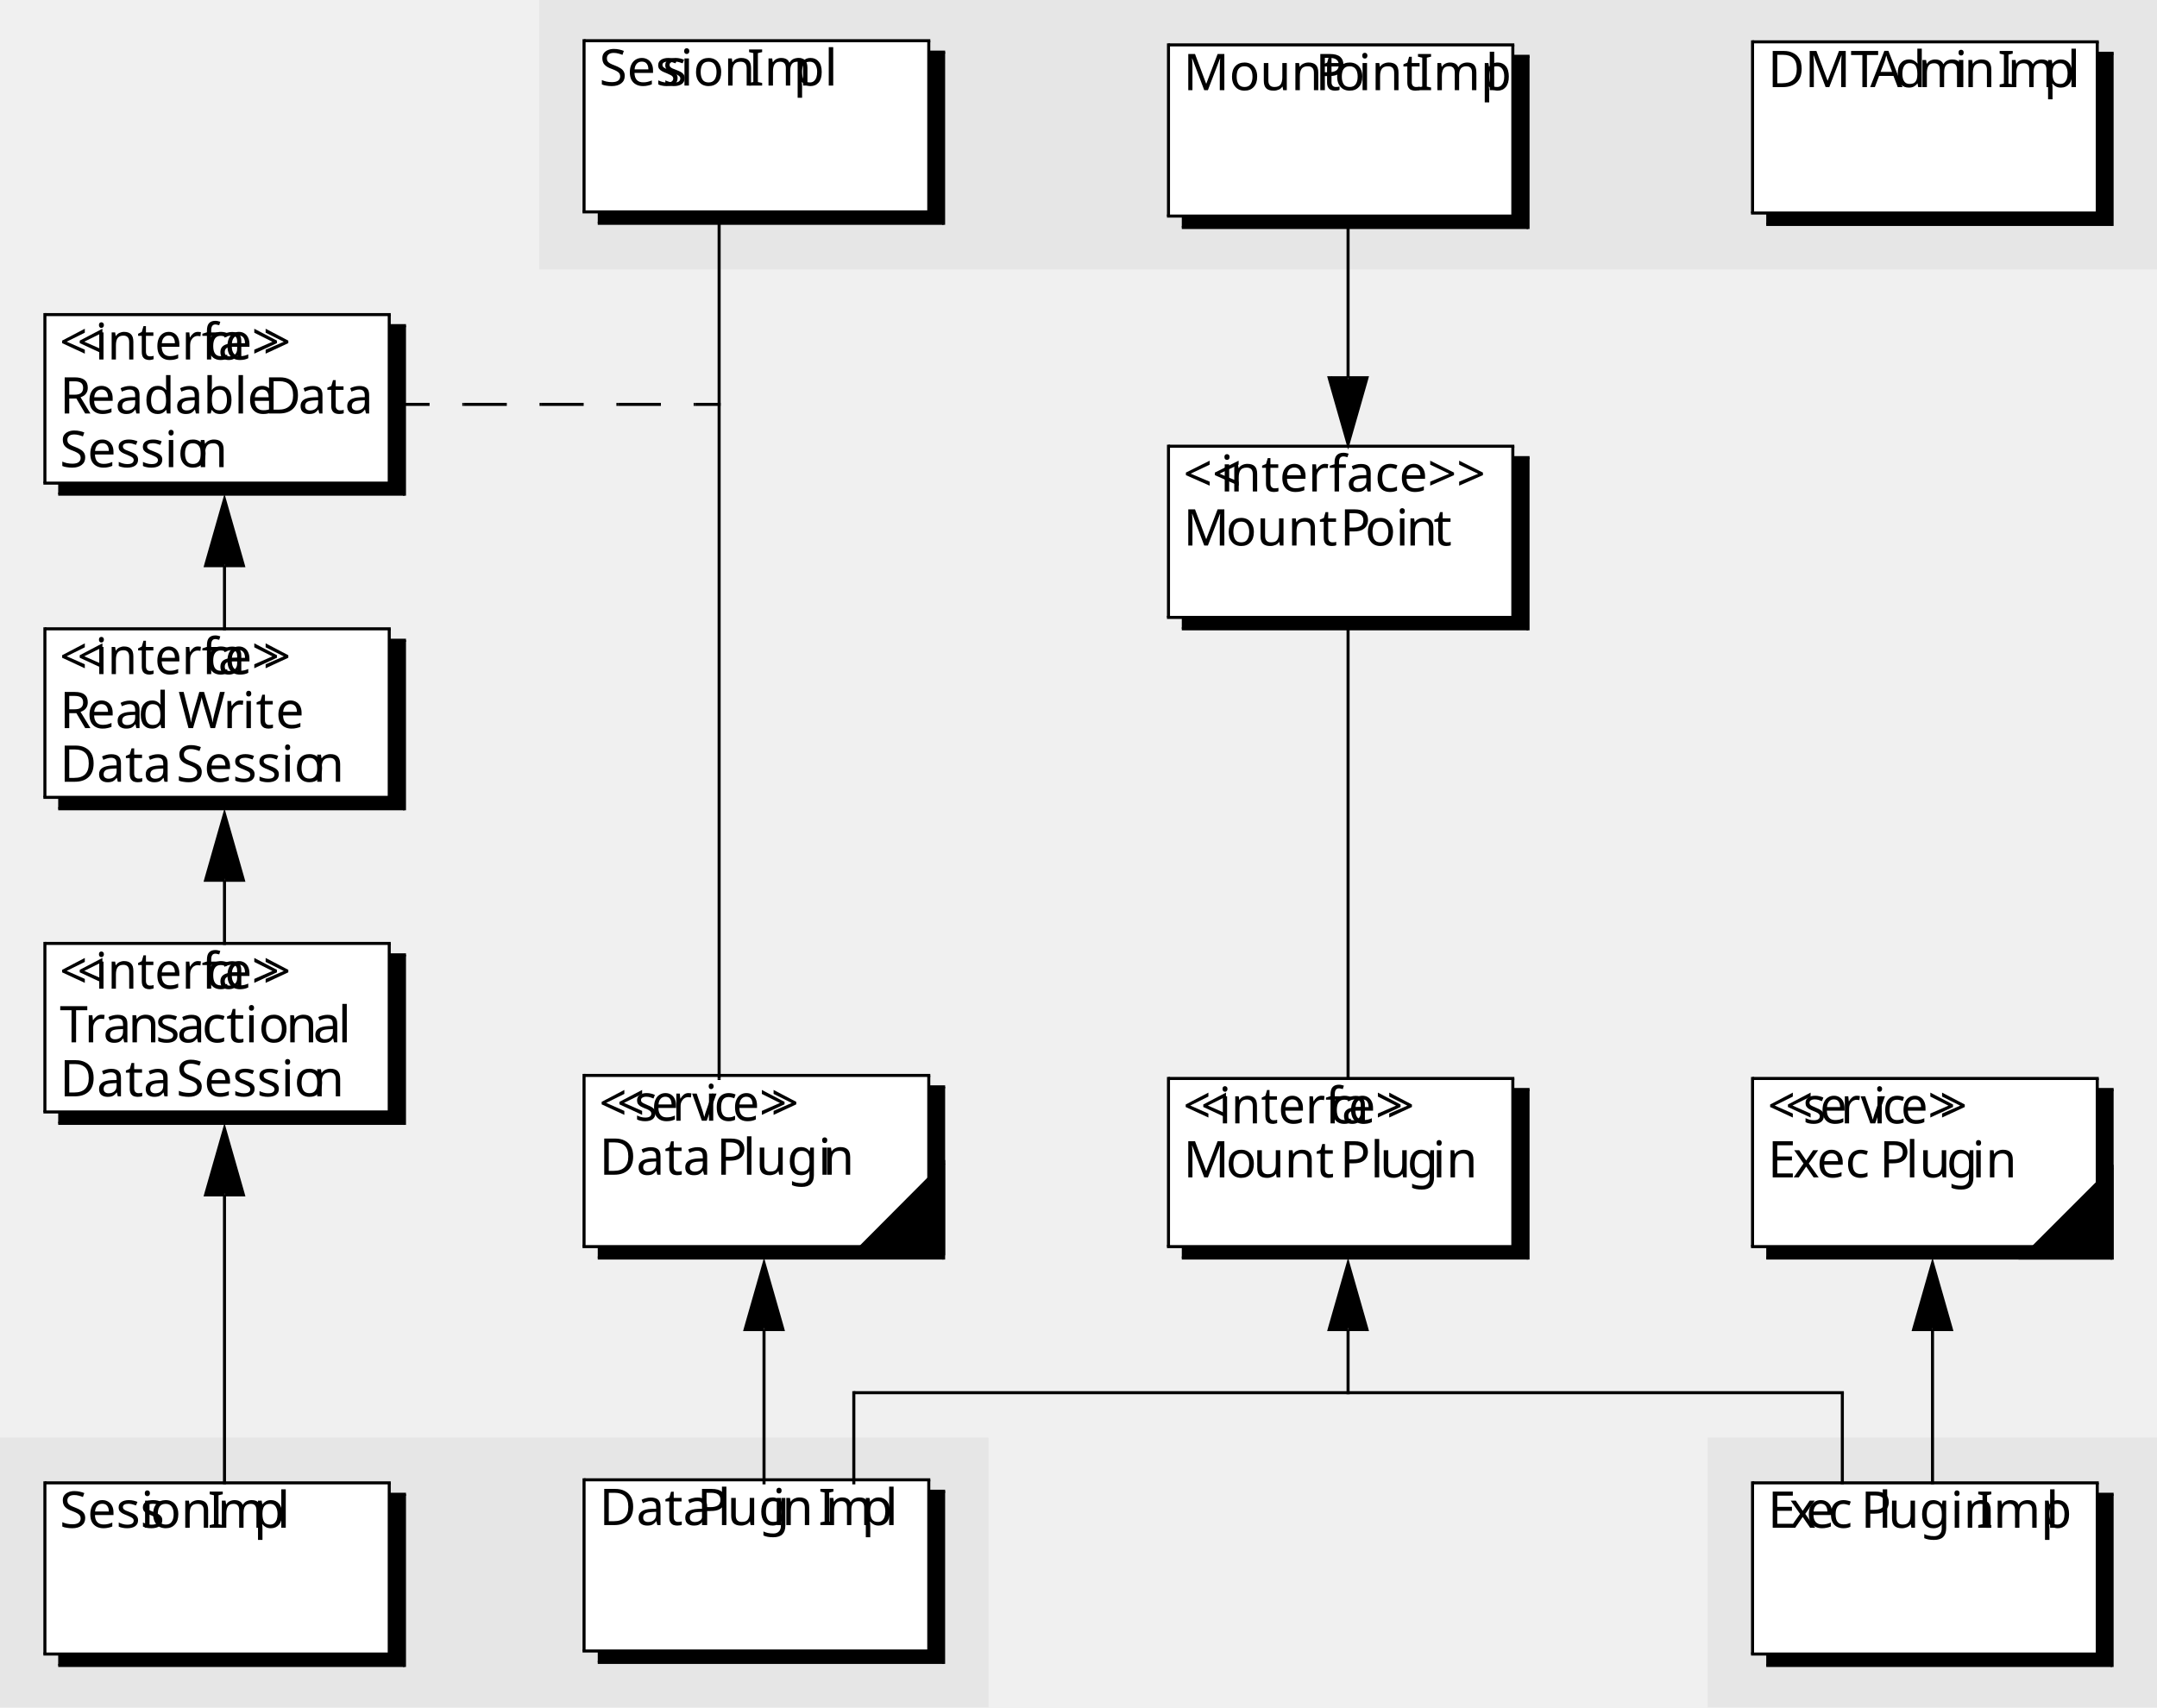
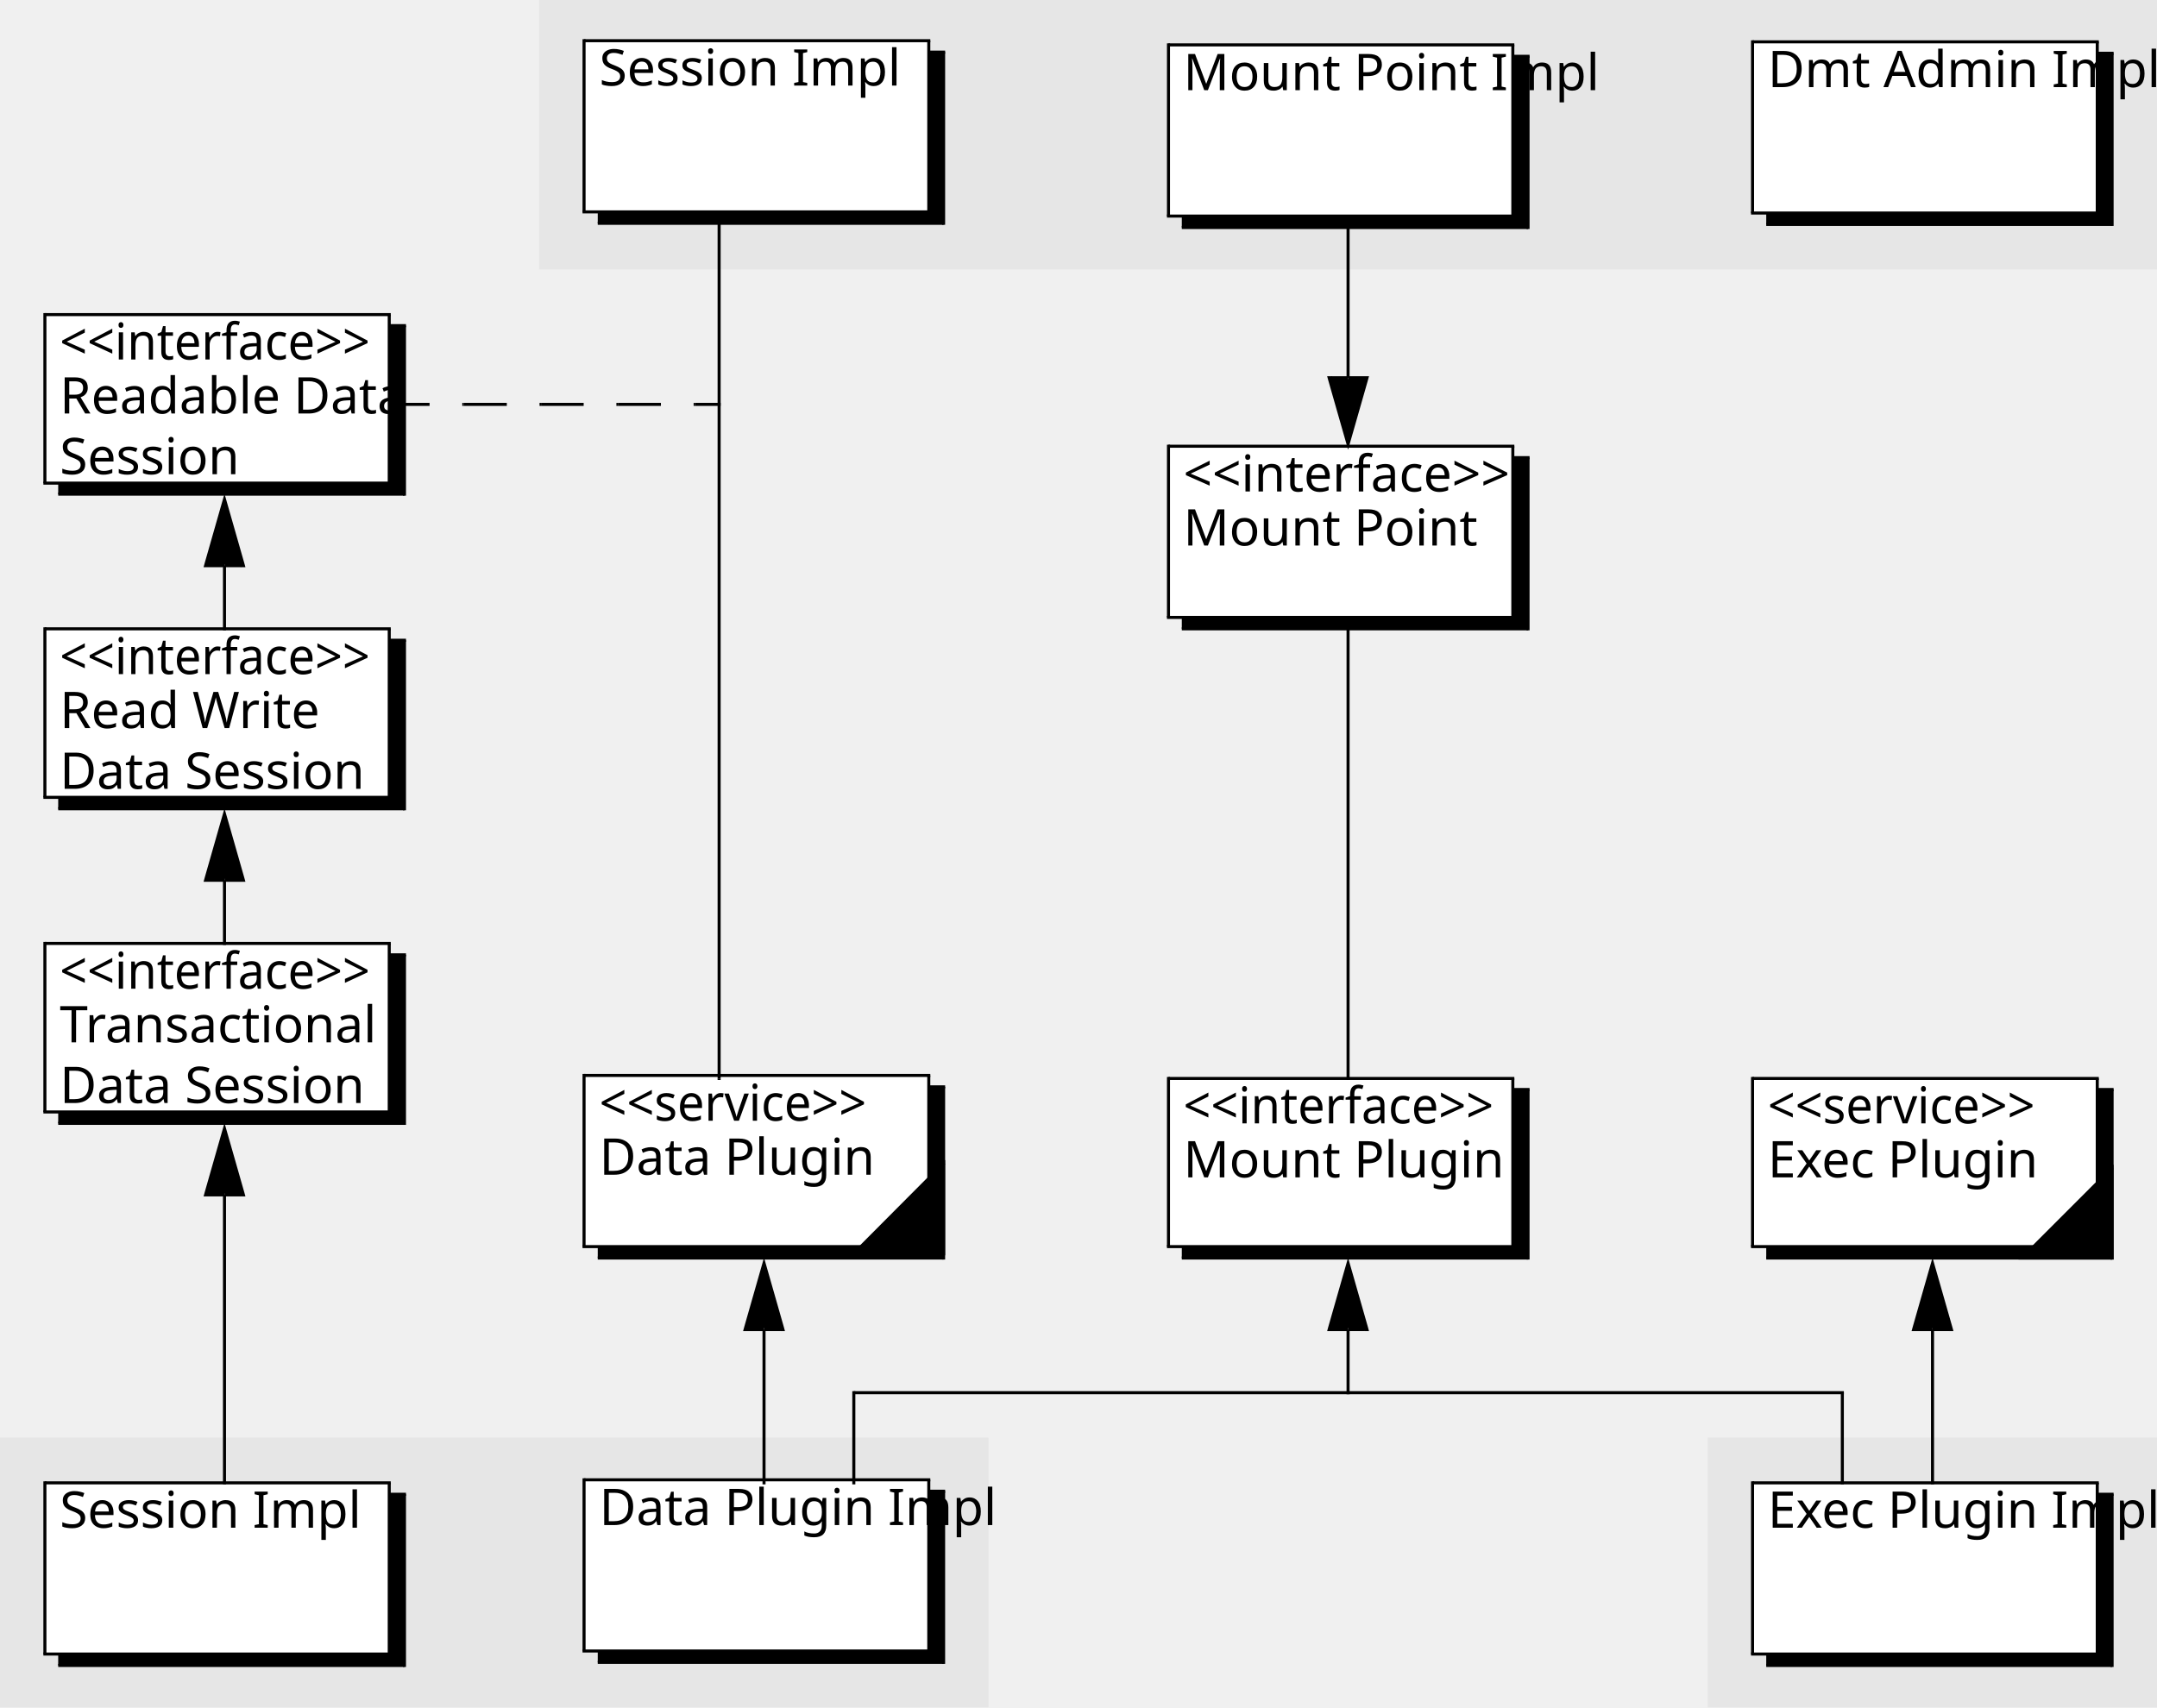
- <svg xmlns="http://www.w3.org/2000/svg" version="1.1" id="Layer_1" x="0px" y="0px" width="340.14px" height="269.28px" viewBox="0 0 340.14 269.28" style="enable-background:new 0 0 340.14 269.28;" xml:space="preserve">
-   <rect x="85.02" style="fill:#E6E6E6;" width="255.12" height="42.48" />
-   <rect x="278.76" y="8.4" width="54.3" height="27" />
-   <rect x="278.76" y="8.16" width="54.539" height="0.48" />
+ <svg xmlns="http://www.w3.org/2000/svg" version="1.1" id="Layer_1" x="0px" y="0px" width="340.14px" height="269.281px" viewBox="0 0 340.14 269.281" enable-background="new 0 0 340.14 269.281" xml:space="preserve">
+   <rect x="85.02" fill="#E6E6E6" width="255.12" height="42.48" />
+   <rect x="278.759" y="8.4" width="54.301" height="27" />
+   <rect x="278.759" y="8.16" width="54.539" height="0.48" />
  <rect x="332.82" y="8.4" width="0.479" height="27.24" />
  <rect x="278.52" y="35.16" width="54.54" height="0.48" />
  <rect x="278.52" y="8.16" width="0.479" height="27.24" />
-   <rect x="276.36" y="6.6" style="fill:#FFFFFF;" width="54.36" height="27" />
-   <rect x="276.36" y="6.36" width="54.6" height="0.48" />
+   <rect x="276.36" y="6.6" fill="#FFFFFF" width="54.36" height="27" />
+   <rect x="276.36" y="6.36" width="54.601" height="0.48" />
  <rect x="330.48" y="6.6" width="0.479" height="27.24" />
-   <rect x="276.12" y="33.36" width="54.601" height="0.48" />
-   <rect x="276.12" y="6.36" width="0.48" height="27.24" />
-   <text transform="matrix(1 0 0 1 278.7603 13.7402)">
-     <tspan x="0" y="0" style="font-family:'ProductusOSGiBookc'; font-size:7.98;">DMT</tspan>
-     <tspan x="14.587" y="0" style="font-family:'ProductusOSGiBookc'; font-size:7.98;"> </tspan>
-     <tspan x="16.151" y="0" style="font-family:'ProductusOSGiBookc'; font-size:7.98;">A</tspan>
-     <tspan x="20.054" y="0" style="font-family:'ProductusOSGiBookc'; font-size:7.98;">d</tspan>
-     <tspan x="23.717" y="0" style="font-family:'ProductusOSGiBookc'; font-size:7.98;">m</tspan>
-     <tspan x="29.462" y="0" style="font-family:'ProductusOSGiBookc'; font-size:7.98;">i</tspan>
-     <tspan x="30.97" y="0" style="font-family:'ProductusOSGiBookc'; font-size:7.98;">n</tspan>
-     <tspan x="34.641" y="0" style="font-family:'ProductusOSGiBookc'; font-size:7.98;"> </tspan>
-     <tspan x="36.253" y="0" style="font-family:'ProductusOSGiBookc'; font-size:7.98;">I</tspan>
-     <tspan x="37.824" y="0" style="font-family:'ProductusOSGiBookc'; font-size:7.98;">m</tspan>
-     <tspan x="43.53" y="0" style="font-family:'ProductusOSGiBookc'; font-size:7.98;">p</tspan>
-     <tspan x="47.217" y="0" style="font-family:'ProductusOSGiBookc'; font-size:7.98;">l</tspan>
-   </text>
+   <rect x="276.121" y="33.36" width="54.6" height="0.48" />
+   <rect x="276.121" y="6.36" width="0.479" height="27.24" />
+   <text transform="matrix(1 0 0 1 278.7603 13.7397)" font-family="'ProductusOSGiBookc'" font-size="7.98">Dmt Admin Impl</text>
  <rect x="94.5" y="8.22" width="54.299" height="27" />
  <rect x="94.5" y="7.98" width="54.54" height="0.479" />
  <rect x="148.56" y="8.22" width="0.479" height="27.24" />
  <rect x="94.26" y="34.98" width="54.54" height="0.48" />
  <rect x="94.26" y="7.98" width="0.48" height="27.24" />
-   <rect x="92.1" y="6.42" style="fill:#FFFFFF;" width="54.36" height="27" />
+   <rect x="92.1" y="6.42" fill="#FFFFFF" width="54.36" height="27" />
  <rect x="92.1" y="6.18" width="54.6" height="0.48" />
  <rect x="146.22" y="6.42" width="0.48" height="27.24" />
  <rect x="91.86" y="33.18" width="54.6" height="0.48" />
  <rect x="91.86" y="6.18" width="0.48" height="27.24" />
-   <text transform="matrix(1 0 0 1 94.5 13.5)">
-     <tspan x="0" y="0" style="font-family:'ProductusOSGiBookc'; font-size:7.98;">Ses</tspan>
-     <tspan x="9.999" y="0" style="font-family:'ProductusOSGiBookc'; font-size:7.98;">s</tspan>
-     <tspan x="12.76" y="0" style="font-family:'ProductusOSGiBookc'; font-size:7.98;">ion</tspan>
-     <tspan x="21.745" y="0" style="font-family:'ProductusOSGiBookc'; font-size:7.98;"> </tspan>
-     <tspan x="23.309" y="0" style="font-family:'ProductusOSGiBookc'; font-size:7.98;">Im</tspan>
-     <tspan x="30.611" y="0" style="font-family:'ProductusOSGiBookc'; font-size:7.98;">pl</tspan>
-   </text>
-   <rect y="226.74" style="fill:#E6E6E6;" width="155.879" height="42.54" />
-   <rect x="94.5" y="171.42" width="54.299" height="27" />
-   <rect x="94.5" y="171.18" width="54.54" height="0.48" />
-   <rect x="148.56" y="171.42" width="0.479" height="27.24" />
-   <rect x="94.26" y="198.18" width="54.54" height="0.48" />
-   <rect x="94.26" y="171.18" width="0.48" height="27.24" />
-   <rect x="92.1" y="169.62" style="fill:#FFFFFF;" width="54.36" height="27" />
-   <rect x="92.1" y="169.38" width="54.6" height="0.48" />
-   <rect x="146.22" y="169.62" width="0.48" height="27.24" />
-   <rect x="91.86" y="196.38" width="54.6" height="0.48" />
+   <text transform="matrix(1 0 0 1 94.5 13.4995)" font-family="'ProductusOSGiBookc'" font-size="7.98">Session Impl</text>
+   <rect y="226.74" fill="#E6E6E6" width="155.879" height="42.541" />
+   <rect x="94.5" y="171.419" width="54.299" height="27" />
+   <rect x="94.5" y="171.18" width="54.54" height="0.479" />
+   <rect x="148.56" y="171.419" width="0.479" height="27.24" />
+   <rect x="94.26" y="198.18" width="54.54" height="0.479" />
+   <rect x="94.26" y="171.18" width="0.48" height="27.239" />
+   <rect x="92.1" y="169.621" fill="#FFFFFF" width="54.36" height="27" />
+   <rect x="92.1" y="169.38" width="54.6" height="0.479" />
+   <rect x="146.22" y="169.621" width="0.48" height="27.239" />
+   <rect x="91.86" y="196.38" width="54.6" height="0.479" />
  <rect x="91.86" y="169.38" width="0.48" height="27.24" />
-   <text transform="matrix(1 0 0 1.0522 94.5 176.7603)">
-     <tspan x="0" y="0" style="font-family:'ProductusOSGiBookc'; font-size:7.584;">&lt;</tspan>
-     <tspan x="2.806" y="0" style="font-family:'ProductusOSGiBookc'; font-size:7.584;">&lt;</tspan>
-     <tspan x="5.566" y="0" style="font-family:'ProductusOSGiBookc'; font-size:7.584;">s</tspan>
-     <tspan x="8.213" y="0" style="font-family:'ProductusOSGiBookc'; font-size:7.584;">e</tspan>
-     <tspan x="11.512" y="0" style="font-family:'ProductusOSGiBookc'; font-size:7.584;">rv</tspan>
-     <tspan x="16.662" y="0" style="font-family:'ProductusOSGiBookc'; font-size:7.584;">i</tspan>
-     <tspan x="18.103" y="0" style="font-family:'ProductusOSGiBookc'; font-size:7.584;">c</tspan>
-     <tspan x="20.985" y="0" style="font-family:'ProductusOSGiBookc'; font-size:7.584;">e&gt;</tspan>
-     <tspan x="27.112" y="0" style="font-family:'ProductusOSGiBookc'; font-size:7.584;">&gt;</tspan>
-   </text>
-   <text transform="matrix(1 0 0 1 94.5 185.2803)">
-     <tspan x="0" y="0" style="font-family:'ProductusSemibold'; font-size:7.98;">Data</tspan>
-     <tspan x="16.431" y="0" style="font-family:'ProductusSemibold'; font-size:7.98;"> </tspan>
-     <tspan x="18.465" y="0" style="font-family:'ProductusSemibold'; font-size:7.98;">P</tspan>
-     <tspan x="22.623" y="0" style="font-family:'ProductusSemibold'; font-size:7.98;">lugi</tspan>
-     <tspan x="35.287" y="0" style="font-family:'ProductusSemibold'; font-size:7.98;">n</tspan>
-   </text>
-   <rect x="278.76" y="171.84" width="54.3" height="26.58" />
-   <rect x="278.76" y="171.6" width="54.539" height="0.48" />
-   <rect x="332.82" y="171.84" width="0.479" height="26.82" />
-   <rect x="278.52" y="198.18" width="54.54" height="0.48" />
-   <rect x="278.52" y="171.6" width="0.479" height="26.82" />
-   <rect x="276.36" y="170.1" style="fill:#FFFFFF;" width="54.36" height="26.52" />
-   <rect x="276.36" y="169.86" width="54.6" height="0.48" />
+   <text transform="matrix(0.9504 0 0 1 94.5 176.7603)" font-family="'ProductusOSGiBookc'" font-size="7.98">&lt;&lt;service&gt;&gt;</text>
+   <text transform="matrix(1 0 0 1 94.5 185.2798)" font-family="'ProductusSemibold'" font-size="7.98">Data Plugin</text>
+   <rect x="278.759" y="171.839" width="54.301" height="26.58" />
+   <rect x="278.759" y="171.6" width="54.539" height="0.479" />
+   <rect x="332.82" y="171.839" width="0.479" height="26.82" />
+   <rect x="278.52" y="198.18" width="54.54" height="0.479" />
+   <rect x="278.52" y="171.6" width="0.479" height="26.819" />
+   <rect x="276.36" y="170.1" fill="#FFFFFF" width="54.36" height="26.521" />
+   <rect x="276.36" y="169.86" width="54.601" height="0.479" />
  <rect x="330.48" y="170.1" width="0.479" height="26.76" />
-   <rect x="276.12" y="196.38" width="54.601" height="0.48" />
-   <rect x="276.12" y="169.86" width="0.48" height="26.76" />
-   <text transform="matrix(1 0 0 1.0522 278.7603 177.1802)">
-     <tspan x="0" y="0" style="font-family:'ProductusOSGiBookc'; font-size:7.584;">&lt;</tspan>
-     <tspan x="2.806" y="0" style="font-family:'ProductusOSGiBookc'; font-size:7.584;">&lt;</tspan>
-     <tspan x="5.566" y="0" style="font-family:'ProductusOSGiBookc'; font-size:7.584;">s</tspan>
-     <tspan x="8.214" y="0" style="font-family:'ProductusOSGiBookc'; font-size:7.584;">e</tspan>
-     <tspan x="11.513" y="0" style="font-family:'ProductusOSGiBookc'; font-size:7.584;">rv</tspan>
-     <tspan x="16.662" y="0" style="font-family:'ProductusOSGiBookc'; font-size:7.584;">i</tspan>
-     <tspan x="18.103" y="0" style="font-family:'ProductusOSGiBookc'; font-size:7.584;">c</tspan>
-     <tspan x="20.984" y="0" style="font-family:'ProductusOSGiBookc'; font-size:7.584;">e&gt;</tspan>
-     <tspan x="27.112" y="0" style="font-family:'ProductusOSGiBookc'; font-size:7.584;">&gt;</tspan>
-   </text>
-   <text transform="matrix(1 0 0 1 278.7603 185.7002)">
-     <tspan x="0" y="0" style="font-family:'ProductusSemibold'; font-size:7.98;">E</tspan>
-     <tspan x="3.95" y="0" style="font-family:'ProductusSemibold'; font-size:7.98;">x</tspan>
-     <tspan x="7.725" y="0" style="font-family:'ProductusSemibold'; font-size:7.98;">ec</tspan>
-     <tspan x="15.568" y="0" style="font-family:'ProductusSemibold'; font-size:7.98;"> </tspan>
-     <tspan x="17.604" y="0" style="font-family:'ProductusSemibold'; font-size:7.98;">P</tspan>
-     <tspan x="21.737" y="0" style="font-family:'ProductusSemibold'; font-size:7.98;">l</tspan>
-     <tspan x="23.892" y="0" style="font-family:'ProductusSemibold'; font-size:7.98;">u</tspan>
-     <tspan x="28.192" y="0" style="font-family:'ProductusSemibold'; font-size:7.98;">g</tspan>
-     <tspan x="32.207" y="0" style="font-family:'ProductusSemibold'; font-size:7.98;">i</tspan>
-     <tspan x="34.361" y="0" style="font-family:'ProductusSemibold'; font-size:7.98;">n</tspan>
-   </text>
-   <polyline style="fill-rule:evenodd;clip-rule:evenodd;" points="318.9,198.42 333.06,184.26 333.06,198.42 " />
-   <polyline points="318.72,198.24 333.299,183.66 333.299,184.26 333.24,184.44 319.08,198.6 " />
-   <rect x="332.82" y="184.26" width="0.479" height="14.4" />
-   <polyline points="333.06,198.66 318.299,198.66 318.72,198.24 318.9,198.18 333.06,198.18 " />
-   <polyline style="fill-rule:evenodd;clip-rule:evenodd;" points="134.64,197.76 148.799,183.54 148.799,197.76 " />
-   <polyline points="134.46,197.58 148.62,183.36 149.04,182.94 149.04,183.54 148.98,183.72 134.82,197.94 " />
-   <rect x="148.56" y="183.54" width="0.479" height="14.46" />
+   <rect x="276.121" y="196.38" width="54.6" height="0.479" />
+   <rect x="276.121" y="169.86" width="0.479" height="26.761" />
+   <text transform="matrix(0.9504 0 0 1 278.7603 177.1792)" font-family="'ProductusOSGiBookc'" font-size="7.98">&lt;&lt;service&gt;&gt;</text>
+   <text transform="matrix(1 0 0 1 278.7603 185.6997)" font-family="'ProductusSemibold'" font-size="7.98">Exec Plugin</text>
+   <polyline points="318.9,198.419 333.06,184.259 333.06,198.419 " />
+   <polyline points="318.72,198.24 333.298,183.66 333.298,184.259 333.24,184.44 319.08,198.6 " />
+   <rect x="332.82" y="184.259" width="0.479" height="14.4" />
+   <polyline points="333.06,198.66 318.298,198.66 318.72,198.24 318.9,198.18 333.06,198.18 " />
+   <polyline points="134.64,197.759 148.799,183.541 148.799,197.759 " />
+   <polyline points="134.46,197.58 148.62,183.36 149.04,182.94 149.04,183.541 148.98,183.72 134.82,197.94 " />
+   <rect x="148.56" y="183.541" width="0.479" height="14.459" />
  <polyline points="148.799,198 134.04,198 134.46,197.58 134.64,197.52 148.799,197.52 " />
  <rect x="9.42" y="51.36" width="54.36" height="26.58" />
  <rect x="9.42" y="51.12" width="54.6" height="0.48" />
  <rect x="63.54" y="51.36" width="0.48" height="26.82" />
  <rect x="9.18" y="77.7" width="54.6" height="0.48" />
  <rect x="9.18" y="51.12" width="0.48" height="26.82" />
-   <rect x="7.08" y="49.62" style="fill:#FFFFFF;" width="54.3" height="26.58" />
+   <rect x="7.08" y="49.62" fill="#FFFFFF" width="54.3" height="26.58" />
  <rect x="7.08" y="49.38" width="54.54" height="0.48" />
  <rect x="61.14" y="49.62" width="0.48" height="26.82" />
  <rect x="6.84" y="75.96" width="54.54" height="0.48" />
  <rect x="6.84" y="49.38" width="0.48" height="26.82" />
-   <text transform="matrix(1 0 0 1.0522 9.4199 56.7002)">
-     <tspan x="0" y="0" style="font-family:'ProductusOSGiBookc'; font-size:7.584;">&lt;</tspan>
-     <tspan x="2.776" y="0" style="font-family:'ProductusOSGiBookc'; font-size:7.584;">&lt;</tspan>
-     <tspan x="5.589" y="0" style="font-family:'ProductusOSGiBookc'; font-size:7.584;">interfa</tspan>
-     <tspan x="23.093" y="0" style="font-family:'ProductusOSGiBookc'; font-size:7.584;">c</tspan>
-     <tspan x="26.028" y="0" style="font-family:'ProductusOSGiBookc'; font-size:7.584;">e&gt;</tspan>
-     <tspan x="32.095" y="0" style="font-family:'ProductusOSGiBookc'; font-size:7.584;">&gt;</tspan>
+   <text transform="matrix(0.9504 0 0 1 9.4199 56.6997)" font-family="'ProductusOSGiBookc'" font-size="7.98">&lt;&lt;interface&gt;&gt;</text>
+   <text transform="matrix(1 0 0 1 9.4199 65.2202)" enable-background="new    ">
+     <tspan x="0" y="0" font-family="'ProductusSemibold'" font-size="7.98">Readable Data</tspan>
+     <tspan x="0" y="9.576" font-family="'ProductusSemibold'" font-size="7.98">Session</tspan>
  </text>
-   <text transform="matrix(1 0 0 1 9.4199 65.2202)">
-     <tspan x="0" y="0" style="font-family:'ProductusSemibold'; font-size:7.98;">R</tspan>
-     <tspan x="4.253" y="0" style="font-family:'ProductusSemibold'; font-size:7.98;">eadable</tspan>
-     <tspan x="31.257" y="0" style="font-family:'ProductusSemibold'; font-size:7.98;"> </tspan>
-     <tspan x="32.223" y="0" style="font-family:'ProductusSemibold'; font-size:7.98;">D</tspan>
-     <tspan x="37.601" y="0" style="font-family:'ProductusSemibold'; font-size:7.98;">ata</tspan>
-     <tspan x="48.645" y="0" style="font-family:'ProductusSemibold'; font-size:7.98;"> </tspan>
-   </text>
-   <text transform="matrix(1 0 0 1 9.4199 73.6807)">
-     <tspan x="0" y="0" style="font-family:'ProductusSemibold'; font-size:7.98;">Sessio</tspan>
-     <tspan x="21.562" y="0" style="font-family:'ProductusSemibold'; font-size:7.98;">n</tspan>
-   </text>
-   <rect x="94.5" y="235.2" width="54.299" height="27" />
-   <rect x="94.5" y="234.96" width="54.54" height="0.48" />
-   <rect x="148.56" y="235.2" width="0.479" height="27.24" />
-   <rect x="94.26" y="261.96" width="54.54" height="0.48" />
+   <rect x="94.5" y="235.201" width="54.299" height="27" />
+   <rect x="94.5" y="234.96" width="54.54" height="0.479" />
+   <rect x="148.56" y="235.201" width="0.479" height="27.239" />
+   <rect x="94.26" y="261.96" width="54.54" height="0.479" />
  <rect x="94.26" y="234.96" width="0.48" height="27.24" />
-   <rect x="92.1" y="233.4" style="fill:#FFFFFF;" width="54.36" height="27" />
+   <rect x="92.1" y="233.4" fill="#FFFFFF" width="54.36" height="27" />
  <rect x="92.1" y="233.16" width="54.6" height="0.48" />
  <rect x="146.22" y="233.4" width="0.48" height="27.24" />
  <rect x="91.86" y="260.16" width="54.6" height="0.48" />
  <rect x="91.86" y="233.16" width="0.48" height="27.24" />
-   <text transform="matrix(1 0 0 1 94.5 240.54)">
-     <tspan x="0" y="0" style="font-family:'ProductusOSGiBookc'; font-size:7.98;">Data</tspan>
-     <tspan x="13.853" y="0" style="font-family:'ProductusOSGiBookc'; font-size:7.98;"> </tspan>
-     <tspan x="15.417" y="0" style="font-family:'ProductusOSGiBookc'; font-size:7.98;">P</tspan>
-     <tspan x="18.673" y="0" style="font-family:'ProductusOSGiBookc'; font-size:7.98;">l</tspan>
-     <tspan x="20.181" y="0" style="font-family:'ProductusOSGiBookc'; font-size:7.98;">ug</tspan>
-     <tspan x="27.315" y="0" style="font-family:'ProductusOSGiBookc'; font-size:7.98;">i</tspan>
-     <tspan x="28.823" y="0" style="font-family:'ProductusOSGiBookc'; font-size:7.98;">n</tspan>
-     <tspan x="32.478" y="0" style="font-family:'ProductusOSGiBookc'; font-size:7.98;"> I</tspan>
-     <tspan x="35.654" y="0" style="font-family:'ProductusOSGiBookc'; font-size:7.98;">m</tspan>
-     <tspan x="41.359" y="0" style="font-family:'ProductusOSGiBookc'; font-size:7.98;">p</tspan>
-     <tspan x="45.038" y="0" style="font-family:'ProductusOSGiBookc'; font-size:7.98;">l</tspan>
-   </text>
-   <rect x="113.16" y="170.1" width="0.48" height="0.24" />
+   <text transform="matrix(1 0 0 1 94.5 240.5396)" font-family="'ProductusOSGiBookc'" font-size="7.98">Data Plugin Impl</text>
+   <rect x="113.16" y="170.1" width="0.48" height="0.239" />
  <rect x="113.16" y="35.16" width="0.48" height="134.94" />
-   <polyline points="120.48,209.94 117.18,209.94 117.36,209.28 120.48,198.36 123.6,209.28 123.78,209.94 123.12,209.94   122.64,209.58 120,200.34 120.96,200.04 120.96,200.34 118.32,209.58 117.36,209.28 117.84,208.92 120.48,208.92 " />
-   <rect x="120.48" y="208.92" width="2.64" height="1.02" />
-   <polyline style="fill-rule:evenodd;clip-rule:evenodd;" points="120.48,209.46 117.84,209.46 120.48,200.22 123.12,209.46 " />
+   <polyline points="120.48,209.94 117.18,209.94 117.36,209.281 120.48,198.36 123.6,209.281 123.78,209.94 123.12,209.94   122.64,209.58 120,200.339 120.96,200.041 120.96,200.339 118.32,209.58 117.36,209.281 117.84,208.919 120.48,208.919 " />
+   <rect x="120.48" y="208.919" width="2.64" height="1.021" />
+   <polyline points="120.48,209.46 117.84,209.46 120.48,200.22 123.12,209.46 " />
  <rect x="120.24" y="233.88" width="0.48" height="0.24" />
-   <rect x="120.24" y="209.7" width="0.48" height="24.18" />
-   <polyline style="fill:#E6E6E6;" points="269.28,226.74 340.14,226.74 340.14,269.28 269.28,269.28 " />
-   <rect x="278.76" y="235.68" width="54.3" height="27" />
-   <rect x="278.76" y="235.44" width="54.539" height="0.48" />
-   <rect x="332.82" y="235.68" width="0.479" height="27.24" />
-   <rect x="278.52" y="262.44" width="54.54" height="0.48" />
+   <rect x="120.24" y="209.701" width="0.48" height="24.18" />
+   <polyline fill="#E6E6E6" points="269.28,226.74 340.14,226.74 340.14,269.281 269.28,269.281 " />
+   <rect x="278.759" y="235.68" width="54.301" height="27" />
+   <rect x="278.759" y="235.44" width="54.539" height="0.479" />
+   <rect x="332.82" y="235.68" width="0.479" height="27.239" />
+   <rect x="278.52" y="262.44" width="54.54" height="0.479" />
  <rect x="278.52" y="235.44" width="0.479" height="27.24" />
-   <rect x="276.36" y="233.88" style="fill:#FFFFFF;" width="54.36" height="27" />
-   <rect x="276.36" y="233.64" width="54.6" height="0.48" />
+   <rect x="276.36" y="233.88" fill="#FFFFFF" width="54.36" height="27" />
+   <rect x="276.36" y="233.64" width="54.601" height="0.48" />
  <rect x="330.48" y="233.88" width="0.479" height="27.24" />
-   <rect x="276.12" y="260.64" width="54.601" height="0.48" />
-   <rect x="276.12" y="233.64" width="0.48" height="27.24" />
-   <text transform="matrix(1 0 0 1 278.7603 240.96)">
-     <tspan x="0" y="0" style="font-family:'ProductusOSGiBookc'; font-size:7.98;">E</tspan>
-     <tspan x="3.399" y="0" style="font-family:'ProductusOSGiBookc'; font-size:7.98;">x</tspan>
-     <tspan x="6.041" y="0" style="font-family:'ProductusOSGiBookc'; font-size:7.98;">e</tspan>
-     <tspan x="9.528" y="0" style="font-family:'ProductusOSGiBookc'; font-size:7.98;">c</tspan>
-     <tspan x="12.592" y="0" style="font-family:'ProductusOSGiBookc'; font-size:7.98;"> P</tspan>
-     <tspan x="17.46" y="0" style="font-family:'ProductusOSGiBookc'; font-size:7.98;">l</tspan>
-     <tspan x="18.968" y="0" style="font-family:'ProductusOSGiBookc'; font-size:7.98;">ugin</tspan>
-     <tspan x="31.312" y="0" style="font-family:'ProductusOSGiBookc'; font-size:7.98;"> </tspan>
-     <tspan x="32.877" y="0" style="font-family:'ProductusOSGiBookc'; font-size:7.98;">Imp</tspan>
-     <tspan x="43.856" y="0" style="font-family:'ProductusOSGiBookc'; font-size:7.98;">l</tspan>
-   </text>
-   <polyline points="304.74,209.94 301.44,209.94 301.62,209.28 304.74,198.36 307.86,209.28 308.04,209.94 307.379,209.94   306.9,209.58 304.26,200.34 305.22,200.04 305.22,200.34 302.58,209.58 301.62,209.28 302.1,208.92 304.74,208.92 " />
-   <rect x="304.74" y="208.92" width="2.64" height="1.02" />
-   <polyline style="fill-rule:evenodd;clip-rule:evenodd;" points="304.74,209.46 302.1,209.46 304.74,200.22 307.379,209.46 " />
+   <rect x="276.121" y="260.64" width="54.6" height="0.48" />
+   <rect x="276.121" y="233.64" width="0.479" height="27.24" />
+   <text transform="matrix(1 0 0 1 278.7603 240.9595)" font-family="'ProductusOSGiBookc'" font-size="7.98">Exec Plugin Impl</text>
+   <polyline points="304.74,209.94 301.44,209.94 301.621,209.281 304.74,198.36 307.861,209.281 308.041,209.94 307.378,209.94   306.9,209.58 304.259,200.339 305.22,200.041 305.22,200.339 302.58,209.58 301.621,209.281 302.1,208.919 304.74,208.919 " />
+   <rect x="304.74" y="208.919" width="2.641" height="1.021" />
+   <polyline points="304.74,209.46 302.1,209.46 304.74,200.22 307.378,209.46 " />
  <rect x="304.5" y="233.88" width="0.48" height="0.24" />
-   <rect x="304.5" y="209.7" width="0.48" height="24.18" />
+   <rect x="304.5" y="209.701" width="0.48" height="24.18" />
  <rect x="9.42" y="100.98" width="54.36" height="26.58" />
-   <rect x="9.42" y="100.74" width="54.6" height="0.48" />
+   <rect x="9.42" y="100.74" width="54.6" height="0.479" />
  <rect x="63.54" y="100.98" width="0.48" height="26.82" />
  <rect x="9.18" y="127.32" width="54.6" height="0.48" />
  <rect x="9.18" y="100.74" width="0.48" height="26.82" />
-   <rect x="7.08" y="99.18" style="fill:#FFFFFF;" width="54.3" height="26.58" />
+   <rect x="7.08" y="99.18" fill="#FFFFFF" width="54.3" height="26.58" />
  <rect x="7.08" y="98.94" width="54.54" height="0.479" />
  <rect x="61.14" y="99.18" width="0.48" height="26.82" />
  <rect x="6.84" y="125.52" width="54.54" height="0.48" />
  <rect x="6.84" y="98.94" width="0.48" height="26.82" />
-   <text transform="matrix(1 0 0 1.0522 9.4199 106.3203)">
-     <tspan x="0" y="0" style="font-family:'ProductusOSGiBookc'; font-size:7.584;">&lt;</tspan>
-     <tspan x="2.776" y="0" style="font-family:'ProductusOSGiBookc'; font-size:7.584;">&lt;</tspan>
-     <tspan x="5.589" y="0" style="font-family:'ProductusOSGiBookc'; font-size:7.584;">interfa</tspan>
-     <tspan x="23.093" y="0" style="font-family:'ProductusOSGiBookc'; font-size:7.584;">c</tspan>
-     <tspan x="26.028" y="0" style="font-family:'ProductusOSGiBookc'; font-size:7.584;">e&gt;</tspan>
-     <tspan x="32.095" y="0" style="font-family:'ProductusOSGiBookc'; font-size:7.584;">&gt;</tspan>
-   </text>
-   <text transform="matrix(1 0 0 1 9.4199 114.8403)">
-     <tspan x="0" y="0" style="font-family:'ProductusSemibold'; font-size:7.98;">R</tspan>
-     <tspan x="4.253" y="0" style="font-family:'ProductusSemibold'; font-size:7.98;">ea</tspan>
-     <tspan x="12.345" y="0" style="font-family:'ProductusSemibold'; font-size:7.98;">d</tspan>
-     <tspan x="16.662" y="0" style="font-family:'ProductusSemibold'; font-size:7.98;"> </tspan>
-     <tspan x="18.697" y="0" style="font-family:'ProductusSemibold'; font-size:7.98;">W</tspan>
-     <tspan x="25.775" y="0" style="font-family:'ProductusSemibold'; font-size:7.98;">r</tspan>
-     <tspan x="28.768" y="0" style="font-family:'ProductusSemibold'; font-size:7.98;">i</tspan>
-     <tspan x="30.922" y="0" style="font-family:'ProductusSemibold'; font-size:7.98;">t</tspan>
-     <tspan x="34.042" y="0" style="font-family:'ProductusSemibold'; font-size:7.98;">e</tspan>
-     <tspan x="38.176" y="0" style="font-family:'ProductusSemibold'; font-size:7.98;"> </tspan>
-   </text>
-   <text transform="matrix(1 0 0 1 9.4199 123.3008)">
-     <tspan x="0" y="0" style="font-family:'ProductusSemibold'; font-size:7.98;">Data</tspan>
-     <tspan x="16.398" y="0" style="font-family:'ProductusSemibold'; font-size:7.98;"> </tspan>
-     <tspan x="18.377" y="0" style="font-family:'ProductusSemibold'; font-size:7.98;">Sessio</tspan>
-     <tspan x="39.939" y="0" style="font-family:'ProductusSemibold'; font-size:7.98;">n</tspan>
+   <text transform="matrix(0.9504 0 0 1 9.4199 106.3198)" font-family="'ProductusOSGiBookc'" font-size="7.98">&lt;&lt;interface&gt;&gt;</text>
+   <text transform="matrix(1 0 0 1 9.4199 114.8394)" enable-background="new    ">
+     <tspan x="0" y="0" font-family="'ProductusSemibold'" font-size="7.98">Read Write</tspan>
+     <tspan x="0" y="9.576" font-family="'ProductusSemibold'" font-size="7.98">Data Session</tspan>
  </text>
  <rect x="9.42" y="150.6" width="54.36" height="26.58" />
-   <rect x="9.42" y="150.36" width="54.6" height="0.48" />
-   <rect x="63.54" y="150.6" width="0.48" height="26.82" />
-   <rect x="9.18" y="176.94" width="54.6" height="0.48" />
+   <rect x="9.42" y="150.36" width="54.6" height="0.479" />
+   <rect x="63.54" y="150.6" width="0.48" height="26.819" />
+   <rect x="9.18" y="176.94" width="54.6" height="0.479" />
  <rect x="9.18" y="150.36" width="0.48" height="26.82" />
-   <rect x="7.08" y="148.8" style="fill:#FFFFFF;" width="54.3" height="26.58" />
+   <rect x="7.08" y="148.8" fill="#FFFFFF" width="54.3" height="26.58" />
  <rect x="7.08" y="148.56" width="54.54" height="0.48" />
  <rect x="61.14" y="148.8" width="0.48" height="26.82" />
  <rect x="6.84" y="175.14" width="54.54" height="0.48" />
  <rect x="6.84" y="148.56" width="0.48" height="26.82" />
-   <text transform="matrix(1 0 0 1.0522 9.4199 155.9404)">
-     <tspan x="0" y="0" style="font-family:'ProductusOSGiBookc'; font-size:7.584;">&lt;</tspan>
-     <tspan x="2.776" y="0" style="font-family:'ProductusOSGiBookc'; font-size:7.584;">&lt;</tspan>
-     <tspan x="5.589" y="0" style="font-family:'ProductusOSGiBookc'; font-size:7.584;">interfa</tspan>
-     <tspan x="23.093" y="0" style="font-family:'ProductusOSGiBookc'; font-size:7.584;">c</tspan>
-     <tspan x="26.028" y="0" style="font-family:'ProductusOSGiBookc'; font-size:7.584;">e&gt;</tspan>
-     <tspan x="32.095" y="0" style="font-family:'ProductusOSGiBookc'; font-size:7.584;">&gt;</tspan>
+   <text transform="matrix(0.9504 0 0 1 9.4199 155.9399)" font-family="'ProductusOSGiBookc'" font-size="7.98">&lt;&lt;interface&gt;&gt;</text>
+   <text transform="matrix(1 0 0 1 9.4199 164.3999)" enable-background="new    ">
+     <tspan x="0" y="0" font-family="'ProductusSemibold'" font-size="7.98">Transactional</tspan>
+     <tspan x="0" y="9.576" font-family="'ProductusSemibold'" font-size="7.98">Data Session</tspan>
  </text>
-   <text transform="matrix(1 0 0 1 9.4199 164.4004)">
-     <tspan x="0" y="0" style="font-family:'ProductusSemibold'; font-size:7.98;">T</tspan>
-     <tspan x="3.902" y="0" style="font-family:'ProductusSemibold'; font-size:7.98;">r</tspan>
-     <tspan x="6.839" y="0" style="font-family:'ProductusSemibold'; font-size:7.98;">a</tspan>
-     <tspan x="10.797" y="0" style="font-family:'ProductusSemibold'; font-size:7.98;">n</tspan>
-     <tspan x="15.114" y="0" style="font-family:'ProductusSemibold'; font-size:7.98;">s</tspan>
-     <tspan x="18.473" y="0" style="font-family:'ProductusSemibold'; font-size:7.98;">a</tspan>
-     <tspan x="22.431" y="0" style="font-family:'ProductusSemibold'; font-size:7.98;">ct</tspan>
-     <tspan x="29.206" y="0" style="font-family:'ProductusSemibold'; font-size:7.98;">i</tspan>
-     <tspan x="31.36" y="0" style="font-family:'ProductusSemibold'; font-size:7.98;">o</tspan>
-     <tspan x="35.678" y="0" style="font-family:'ProductusSemibold'; font-size:7.98;">n</tspan>
-     <tspan x="39.931" y="0" style="font-family:'ProductusSemibold'; font-size:7.98;">a</tspan>
-     <tspan x="43.889" y="0" style="font-family:'ProductusSemibold'; font-size:7.98;">l</tspan>
-     <tspan x="46.107" y="0" style="font-family:'ProductusSemibold'; font-size:7.98;"> </tspan>
-   </text>
-   <text transform="matrix(1 0 0 1 9.4199 172.9204)">
-     <tspan x="0" y="0" style="font-family:'ProductusSemibold'; font-size:7.98;">Data</tspan>
-     <tspan x="16.398" y="0" style="font-family:'ProductusSemibold'; font-size:7.98;"> </tspan>
-     <tspan x="18.377" y="0" style="font-family:'ProductusSemibold'; font-size:7.98;">Sessio</tspan>
-     <tspan x="39.939" y="0" style="font-family:'ProductusSemibold'; font-size:7.98;">n</tspan>
-   </text>
-   <polyline points="35.4,139.08 32.1,139.08 32.28,138.42 35.4,127.5 38.52,138.42 38.7,139.08 38.04,139.08 37.56,138.72   34.92,129.48 35.88,129.18 35.88,129.48 33.24,138.72 32.28,138.42 32.76,138.06 35.4,138.06 " />
+   <polyline points="35.4,139.08 32.1,139.08 32.28,138.419 35.4,127.5 38.52,138.419 38.7,139.08 38.04,139.08 37.56,138.72   34.92,129.48 35.88,129.18 35.88,129.48 33.24,138.72 32.28,138.419 32.76,138.06 35.4,138.06 " />
  <rect x="35.4" y="138.06" width="2.64" height="1.02" />
-   <polyline style="fill-rule:evenodd;clip-rule:evenodd;" points="35.4,138.6 32.76,138.6 35.4,129.36 38.04,138.6 " />
+   <polyline points="35.4,138.6 32.76,138.6 35.4,129.36 38.04,138.6 " />
  <rect x="35.16" y="148.8" width="0.48" height="0.24" />
-   <rect x="35.16" y="138.84" width="0.48" height="9.96" />
+   <rect x="35.16" y="138.839" width="0.48" height="9.961" />
  <polyline points="35.4,89.46 32.1,89.46 32.28,88.8 35.4,77.88 38.52,88.8 38.7,89.46 38.04,89.46 37.56,89.1 34.92,79.86   35.88,79.56 35.88,79.86 33.24,89.1 32.28,88.8 32.76,88.44 35.4,88.44 " />
  <rect x="35.4" y="88.44" width="2.64" height="1.02" />
-   <polyline style="fill-rule:evenodd;clip-rule:evenodd;" points="35.4,88.98 32.76,88.98 35.4,79.74 38.04,88.98 " />
+   <polyline points="35.4,88.98 32.76,88.98 35.4,79.74 38.04,88.98 " />
  <rect x="35.16" y="99.18" width="0.48" height="0.24" />
  <rect x="35.16" y="89.22" width="0.48" height="9.96" />
  <rect x="63.54" y="63.54" width="0.24" height="0.48" />
  <rect x="63.78" y="63.54" width="3.96" height="0.48" />
  <rect x="72.9" y="63.54" width="0.24" height="0.48" />
  <rect x="73.14" y="63.54" width="6.78" height="0.48" />
  <rect x="85.08" y="63.54" width="0.24" height="0.48" />
  <rect x="85.32" y="63.54" width="6.72" height="0.48" />
  <rect x="97.2" y="63.54" width="0.24" height="0.48" />
  <rect x="97.44" y="63.54" width="6.78" height="0.48" />
  <rect x="109.38" y="63.54" width="0.24" height="0.48" />
  <rect x="109.62" y="63.54" width="4.02" height="0.48" />
  <rect x="9.42" y="235.68" width="54.36" height="27" />
-   <rect x="9.42" y="235.44" width="54.6" height="0.48" />
-   <rect x="63.54" y="235.68" width="0.48" height="27.24" />
-   <rect x="9.18" y="262.44" width="54.6" height="0.48" />
+   <rect x="9.42" y="235.44" width="54.6" height="0.479" />
+   <rect x="63.54" y="235.68" width="0.48" height="27.239" />
+   <rect x="9.18" y="262.44" width="54.6" height="0.479" />
  <rect x="9.18" y="235.44" width="0.48" height="27.24" />
-   <rect x="7.08" y="233.88" style="fill:#FFFFFF;" width="54.3" height="27" />
+   <rect x="7.08" y="233.88" fill="#FFFFFF" width="54.3" height="27" />
  <rect x="7.08" y="233.64" width="54.54" height="0.48" />
  <rect x="61.14" y="233.88" width="0.48" height="27.24" />
  <rect x="6.84" y="260.64" width="54.54" height="0.48" />
  <rect x="6.84" y="233.64" width="0.48" height="27.24" />
-   <text transform="matrix(1 0 0 1 9.4199 240.96)">
-     <tspan x="0" y="0" style="font-family:'ProductusOSGiBookc'; font-size:7.98;">Sess</tspan>
-     <tspan x="12.784" y="0" style="font-family:'ProductusOSGiBookc'; font-size:7.98;">i</tspan>
-     <tspan x="14.292" y="0" style="font-family:'ProductusOSGiBookc'; font-size:7.98;">on</tspan>
-     <tspan x="21.713" y="0" style="font-family:'ProductusOSGiBookc'; font-size:7.98;"> </tspan>
-     <tspan x="23.333" y="0" style="font-family:'ProductusOSGiBookc'; font-size:7.98;">I</tspan>
-     <tspan x="24.889" y="0" style="font-family:'ProductusOSGiBookc'; font-size:7.98;">m</tspan>
-     <tspan x="30.595" y="0" style="font-family:'ProductusOSGiBookc'; font-size:7.98;">p</tspan>
-     <tspan x="34.266" y="0" style="font-family:'ProductusOSGiBookc'; font-size:7.98;">l</tspan>
-   </text>
-   <polyline points="35.4,188.7 32.1,188.7 32.28,188.04 35.4,177.12 38.52,188.04 38.7,188.7 38.04,188.7 37.56,188.34 34.92,179.1   35.88,178.8 35.88,179.1 33.24,188.34 32.28,188.04 32.76,187.68 35.4,187.68 " />
-   <rect x="35.4" y="187.68" width="2.64" height="1.02" />
-   <polyline style="fill-rule:evenodd;clip-rule:evenodd;" points="35.4,188.22 32.76,188.22 35.4,178.98 38.04,188.22 " />
+   <text transform="matrix(1 0 0 1 9.4199 240.9595)" font-family="'ProductusOSGiBookc'" font-size="7.98">Session Impl</text>
+   <polyline points="35.4,188.701 32.1,188.701 32.28,188.041 35.4,177.121 38.52,188.041 38.7,188.701 38.04,188.701 37.56,188.339   34.92,179.1 35.88,178.8 35.88,179.1 33.24,188.339 32.28,188.041 32.76,187.68 35.4,187.68 " />
+   <rect x="35.4" y="187.68" width="2.64" height="1.021" />
+   <polyline points="35.4,188.22 32.76,188.22 35.4,178.98 38.04,188.22 " />
  <rect x="35.16" y="233.88" width="0.48" height="0.24" />
  <rect x="35.16" y="188.46" width="0.48" height="45.42" />
-   <rect x="186.6" y="171.84" width="54.359" height="26.58" />
-   <rect x="186.6" y="171.6" width="54.6" height="0.48" />
-   <rect x="240.72" y="171.84" width="0.479" height="26.82" />
-   <rect x="186.36" y="198.18" width="54.6" height="0.48" />
-   <rect x="186.36" y="171.6" width="0.479" height="26.82" />
-   <rect x="184.26" y="170.1" style="fill:#FFFFFF;" width="54.3" height="26.52" />
-   <rect x="184.26" y="169.86" width="54.539" height="0.48" />
+   <rect x="186.6" y="171.839" width="54.358" height="26.58" />
+   <rect x="186.6" y="171.6" width="54.601" height="0.479" />
+   <rect x="240.72" y="171.839" width="0.479" height="26.82" />
+   <rect x="186.36" y="198.18" width="54.601" height="0.479" />
+   <rect x="186.36" y="171.6" width="0.479" height="26.819" />
+   <rect x="184.259" y="170.1" fill="#FFFFFF" width="54.301" height="26.521" />
+   <rect x="184.259" y="169.86" width="54.539" height="0.479" />
  <rect x="238.32" y="170.1" width="0.479" height="26.76" />
-   <rect x="184.02" y="196.38" width="54.54" height="0.48" />
-   <rect x="184.02" y="169.86" width="0.479" height="26.76" />
-   <text transform="matrix(1 0 0 1.0522 186.6001 177.1802)">
-     <tspan x="0" y="0" style="font-family:'ProductusOSGiBookc'; font-size:7.584;">&lt;</tspan>
-     <tspan x="2.775" y="0" style="font-family:'ProductusOSGiBookc'; font-size:7.584;">&lt;</tspan>
-     <tspan x="5.589" y="0" style="font-family:'ProductusOSGiBookc'; font-size:7.584;">interfa</tspan>
-     <tspan x="23.093" y="0" style="font-family:'ProductusOSGiBookc'; font-size:7.584;">c</tspan>
-     <tspan x="26.028" y="0" style="font-family:'ProductusOSGiBookc'; font-size:7.584;">e&gt;</tspan>
-     <tspan x="32.095" y="0" style="font-family:'ProductusOSGiBookc'; font-size:7.584;">&gt;</tspan>
-   </text>
-   <text transform="matrix(1 0 0 1 186.6001 185.7002)">
-     <tspan x="0" y="0" style="font-family:'ProductusSemibold'; font-size:7.98;">M</tspan>
-     <tspan x="6.719" y="0" style="font-family:'ProductusSemibold'; font-size:7.98;">o</tspan>
-     <tspan x="11.036" y="0" style="font-family:'ProductusSemibold'; font-size:7.98;">unt</tspan>
-     <tspan x="22.646" y="0" style="font-family:'ProductusSemibold'; font-size:7.98;"> </tspan>
-     <tspan x="24.682" y="0" style="font-family:'ProductusSemibold'; font-size:7.98;">Pl</tspan>
-     <tspan x="30.978" y="0" style="font-family:'ProductusSemibold'; font-size:7.98;">u</tspan>
-     <tspan x="35.295" y="0" style="font-family:'ProductusSemibold'; font-size:7.98;">g</tspan>
-     <tspan x="39.309" y="0" style="font-family:'ProductusSemibold'; font-size:7.98;">i</tspan>
-     <tspan x="41.463" y="0" style="font-family:'ProductusSemibold'; font-size:7.98;">n</tspan>
-   </text>
-   <polyline points="212.58,209.94 209.28,209.94 209.459,209.28 212.58,198.36 215.7,209.28 215.879,209.94 215.22,209.94   214.74,209.58 212.1,200.34 213.06,200.04 213.06,200.34 210.419,209.58 209.459,209.28 209.94,208.92 212.58,208.92 " />
-   <rect x="212.58" y="208.92" width="2.641" height="1.02" />
-   <polyline style="fill-rule:evenodd;clip-rule:evenodd;" points="212.58,209.46 209.94,209.46 212.58,200.22 215.22,209.46 " />
-   <rect x="212.339" y="219.66" width="0.48" height="0.24" />
-   <rect x="212.339" y="209.7" width="0.48" height="9.96" />
-   <rect x="186.6" y="8.88" width="54.359" height="27" />
-   <rect x="186.6" y="8.64" width="54.6" height="0.48" />
+   <rect x="184.02" y="196.38" width="54.54" height="0.479" />
+   <rect x="184.02" y="169.86" width="0.479" height="26.761" />
+   <text transform="matrix(0.9504 0 0 1 186.6001 177.1792)" font-family="'ProductusOSGiBookc'" font-size="7.98">&lt;&lt;interface&gt;&gt;</text>
+   <text transform="matrix(1 0 0 1 186.6001 185.6997)" font-family="'ProductusSemibold'" font-size="7.98">Mount Plugin</text>
+   <polyline points="212.58,209.94 209.28,209.94 209.458,209.281 212.58,198.36 215.701,209.281 215.878,209.94 215.22,209.94   214.74,209.58 212.1,200.339 213.06,200.041 213.06,200.339 210.419,209.58 209.458,209.281 209.94,208.919 212.58,208.919 " />
+   <rect x="212.58" y="208.919" width="2.642" height="1.021" />
+   <polyline points="212.58,209.46 209.94,209.46 212.58,200.22 215.22,209.46 " />
+   <rect x="212.339" y="219.66" width="0.479" height="0.24" />
+   <rect x="212.339" y="209.701" width="0.479" height="9.959" />
+   <rect x="186.6" y="8.88" width="54.358" height="27" />
+   <rect x="186.6" y="8.64" width="54.601" height="0.48" />
  <rect x="240.72" y="8.88" width="0.479" height="27.24" />
-   <rect x="186.36" y="35.64" width="54.6" height="0.48" />
+   <rect x="186.36" y="35.64" width="54.601" height="0.48" />
  <rect x="186.36" y="8.64" width="0.479" height="27.24" />
-   <rect x="184.26" y="7.08" style="fill:#FFFFFF;" width="54.3" height="27" />
-   <rect x="184.26" y="6.84" width="54.539" height="0.48" />
+   <rect x="184.259" y="7.08" fill="#FFFFFF" width="54.301" height="27" />
+   <rect x="184.259" y="6.84" width="54.539" height="0.48" />
  <rect x="238.32" y="7.08" width="0.479" height="27.24" />
  <rect x="184.02" y="33.84" width="54.54" height="0.48" />
  <rect x="184.02" y="6.84" width="0.479" height="27.24" />
-   <text transform="matrix(1 0 0 1 186.6001 14.2202)">
-     <tspan x="0" y="0" style="font-family:'ProductusOSGiBookc'; font-size:7.98;">Mount</tspan>
-     <tspan x="19.255" y="0" style="font-family:'ProductusOSGiBookc'; font-size:7.98;"> </tspan>
-     <tspan x="20.819" y="0" style="font-family:'ProductusOSGiBookc'; font-size:7.98;">P</tspan>
-     <tspan x="23.819" y="0" style="font-family:'ProductusOSGiBookc'; font-size:7.98;">o</tspan>
-     <tspan x="27.594" y="0" style="font-family:'ProductusOSGiBookc'; font-size:7.98;">int</tspan>
-     <tspan x="35.127" y="0" style="font-family:'ProductusOSGiBookc'; font-size:7.98;"> </tspan>
-     <tspan x="36.691" y="0" style="font-family:'ProductusOSGiBookc'; font-size:7.98;">Imp</tspan>
-     <tspan x="47.647" y="0" style="font-family:'ProductusOSGiBookc'; font-size:7.98;">l</tspan>
-   </text>
-   <rect x="186.6" y="72.18" width="54.359" height="27" />
-   <rect x="186.6" y="71.94" width="54.6" height="0.479" />
+   <text transform="matrix(1 0 0 1 186.6001 14.2202)" font-family="'ProductusOSGiBookc'" font-size="7.98">Mount Point Impl</text>
+   <rect x="186.6" y="72.18" width="54.358" height="27" />
+   <rect x="186.6" y="71.94" width="54.601" height="0.479" />
  <rect x="240.72" y="72.18" width="0.479" height="27.24" />
-   <rect x="186.36" y="98.94" width="54.6" height="0.479" />
+   <rect x="186.36" y="98.94" width="54.601" height="0.479" />
  <rect x="186.36" y="71.94" width="0.479" height="27.24" />
-   <rect x="184.26" y="70.38" style="fill:#FFFFFF;" width="54.3" height="27" />
-   <rect x="184.26" y="70.14" width="54.539" height="0.48" />
+   <rect x="184.259" y="70.38" fill="#FFFFFF" width="54.301" height="27" />
+   <rect x="184.259" y="70.14" width="54.539" height="0.48" />
  <rect x="238.32" y="70.38" width="0.479" height="27.24" />
  <rect x="184.02" y="97.14" width="54.54" height="0.48" />
  <rect x="184.02" y="70.14" width="0.479" height="27.24" />
-   <text transform="matrix(1 0 0 1 186.6001 77.52)">
-     <tspan x="0" y="0" style="font-family:'ProductusOSGiBookc'; font-size:7.98;">&lt;&lt;</tspan>
-     <tspan x="5.857" y="0" style="font-family:'ProductusOSGiBookc'; font-size:7.98;">i</tspan>
-     <tspan x="7.365" y="0" style="font-family:'ProductusOSGiBookc'; font-size:7.98;">nterface&gt;&gt;</tspan>
-   </text>
-   <text transform="matrix(1 0 0 1 186.6001 86.0405)">
-     <tspan x="0" y="0" style="font-family:'ProductusSemibold'; font-size:7.98;">M</tspan>
-     <tspan x="6.719" y="0" style="font-family:'ProductusSemibold'; font-size:7.98;">ount</tspan>
-     <tspan x="22.671" y="0" style="font-family:'ProductusSemibold'; font-size:7.98;"> </tspan>
-     <tspan x="24.705" y="0" style="font-family:'ProductusSemibold'; font-size:7.98;">P</tspan>
-     <tspan x="28.663" y="0" style="font-family:'ProductusSemibold'; font-size:7.98;">oi</tspan>
-     <tspan x="35.144" y="0" style="font-family:'ProductusSemibold'; font-size:7.98;">n</tspan>
-     <tspan x="39.46" y="0" style="font-family:'ProductusSemibold'; font-size:7.98;">t</tspan>
-   </text>
-   <polyline points="212.58,59.34 215.879,59.34 215.7,60 212.58,70.92 209.459,60 209.28,59.34 209.94,59.34 210.419,59.7   213.06,68.94 212.1,69.24 212.1,68.94 214.74,59.7 215.7,60 215.22,60.36 212.58,60.36 " />
+   <text transform="matrix(1 0 0 1 186.6001 77.519)" font-family="'ProductusOSGiBookc'" font-size="7.98">&lt;&lt;interface&gt;&gt;</text>
+   <text transform="matrix(1 0 0 1 186.6001 86.0405)" font-family="'ProductusSemibold'" font-size="7.98">Mount Point</text>
+   <polyline points="212.58,59.34 215.878,59.34 215.701,60 212.58,70.92 209.458,60 209.28,59.34 209.94,59.34 210.419,59.7   213.06,68.94 212.1,69.24 212.1,68.94 214.74,59.7 215.701,60 215.22,60.36 212.58,60.36 " />
  <rect x="209.94" y="59.34" width="2.64" height="1.02" />
-   <polyline style="fill-rule:evenodd;clip-rule:evenodd;" points="212.58,59.82 215.22,59.82 212.58,69.06 209.94,59.82 " />
-   <rect x="212.339" y="35.16" width="0.48" height="0.24" />
-   <rect x="212.339" y="35.4" width="0.48" height="24.18" />
-   <rect x="212.339" y="98.94" width="0.48" height="0.24" />
-   <rect x="212.339" y="99.18" width="0.48" height="71.16" />
-   <rect x="134.4" y="219.42" width="0.48" height="14.7" />
-   <rect x="134.64" y="219.42" width="156.121" height="0.48" />
-   <rect x="290.28" y="219.66" width="0.48" height="14.46" />
+   <polyline points="212.58,59.82 215.22,59.82 212.58,69.06 209.94,59.82 " />
+   <rect x="212.339" y="35.16" width="0.479" height="0.24" />
+   <rect x="212.339" y="35.4" width="0.479" height="24.18" />
+   <rect x="212.339" y="98.94" width="0.479" height="0.24" />
+   <rect x="212.339" y="99.18" width="0.479" height="71.159" />
+   <rect x="134.4" y="219.419" width="0.48" height="14.701" />
+   <rect x="134.64" y="219.419" width="156.121" height="0.48" />
+   <rect x="290.28" y="219.66" width="0.479" height="14.461" />
</svg>
